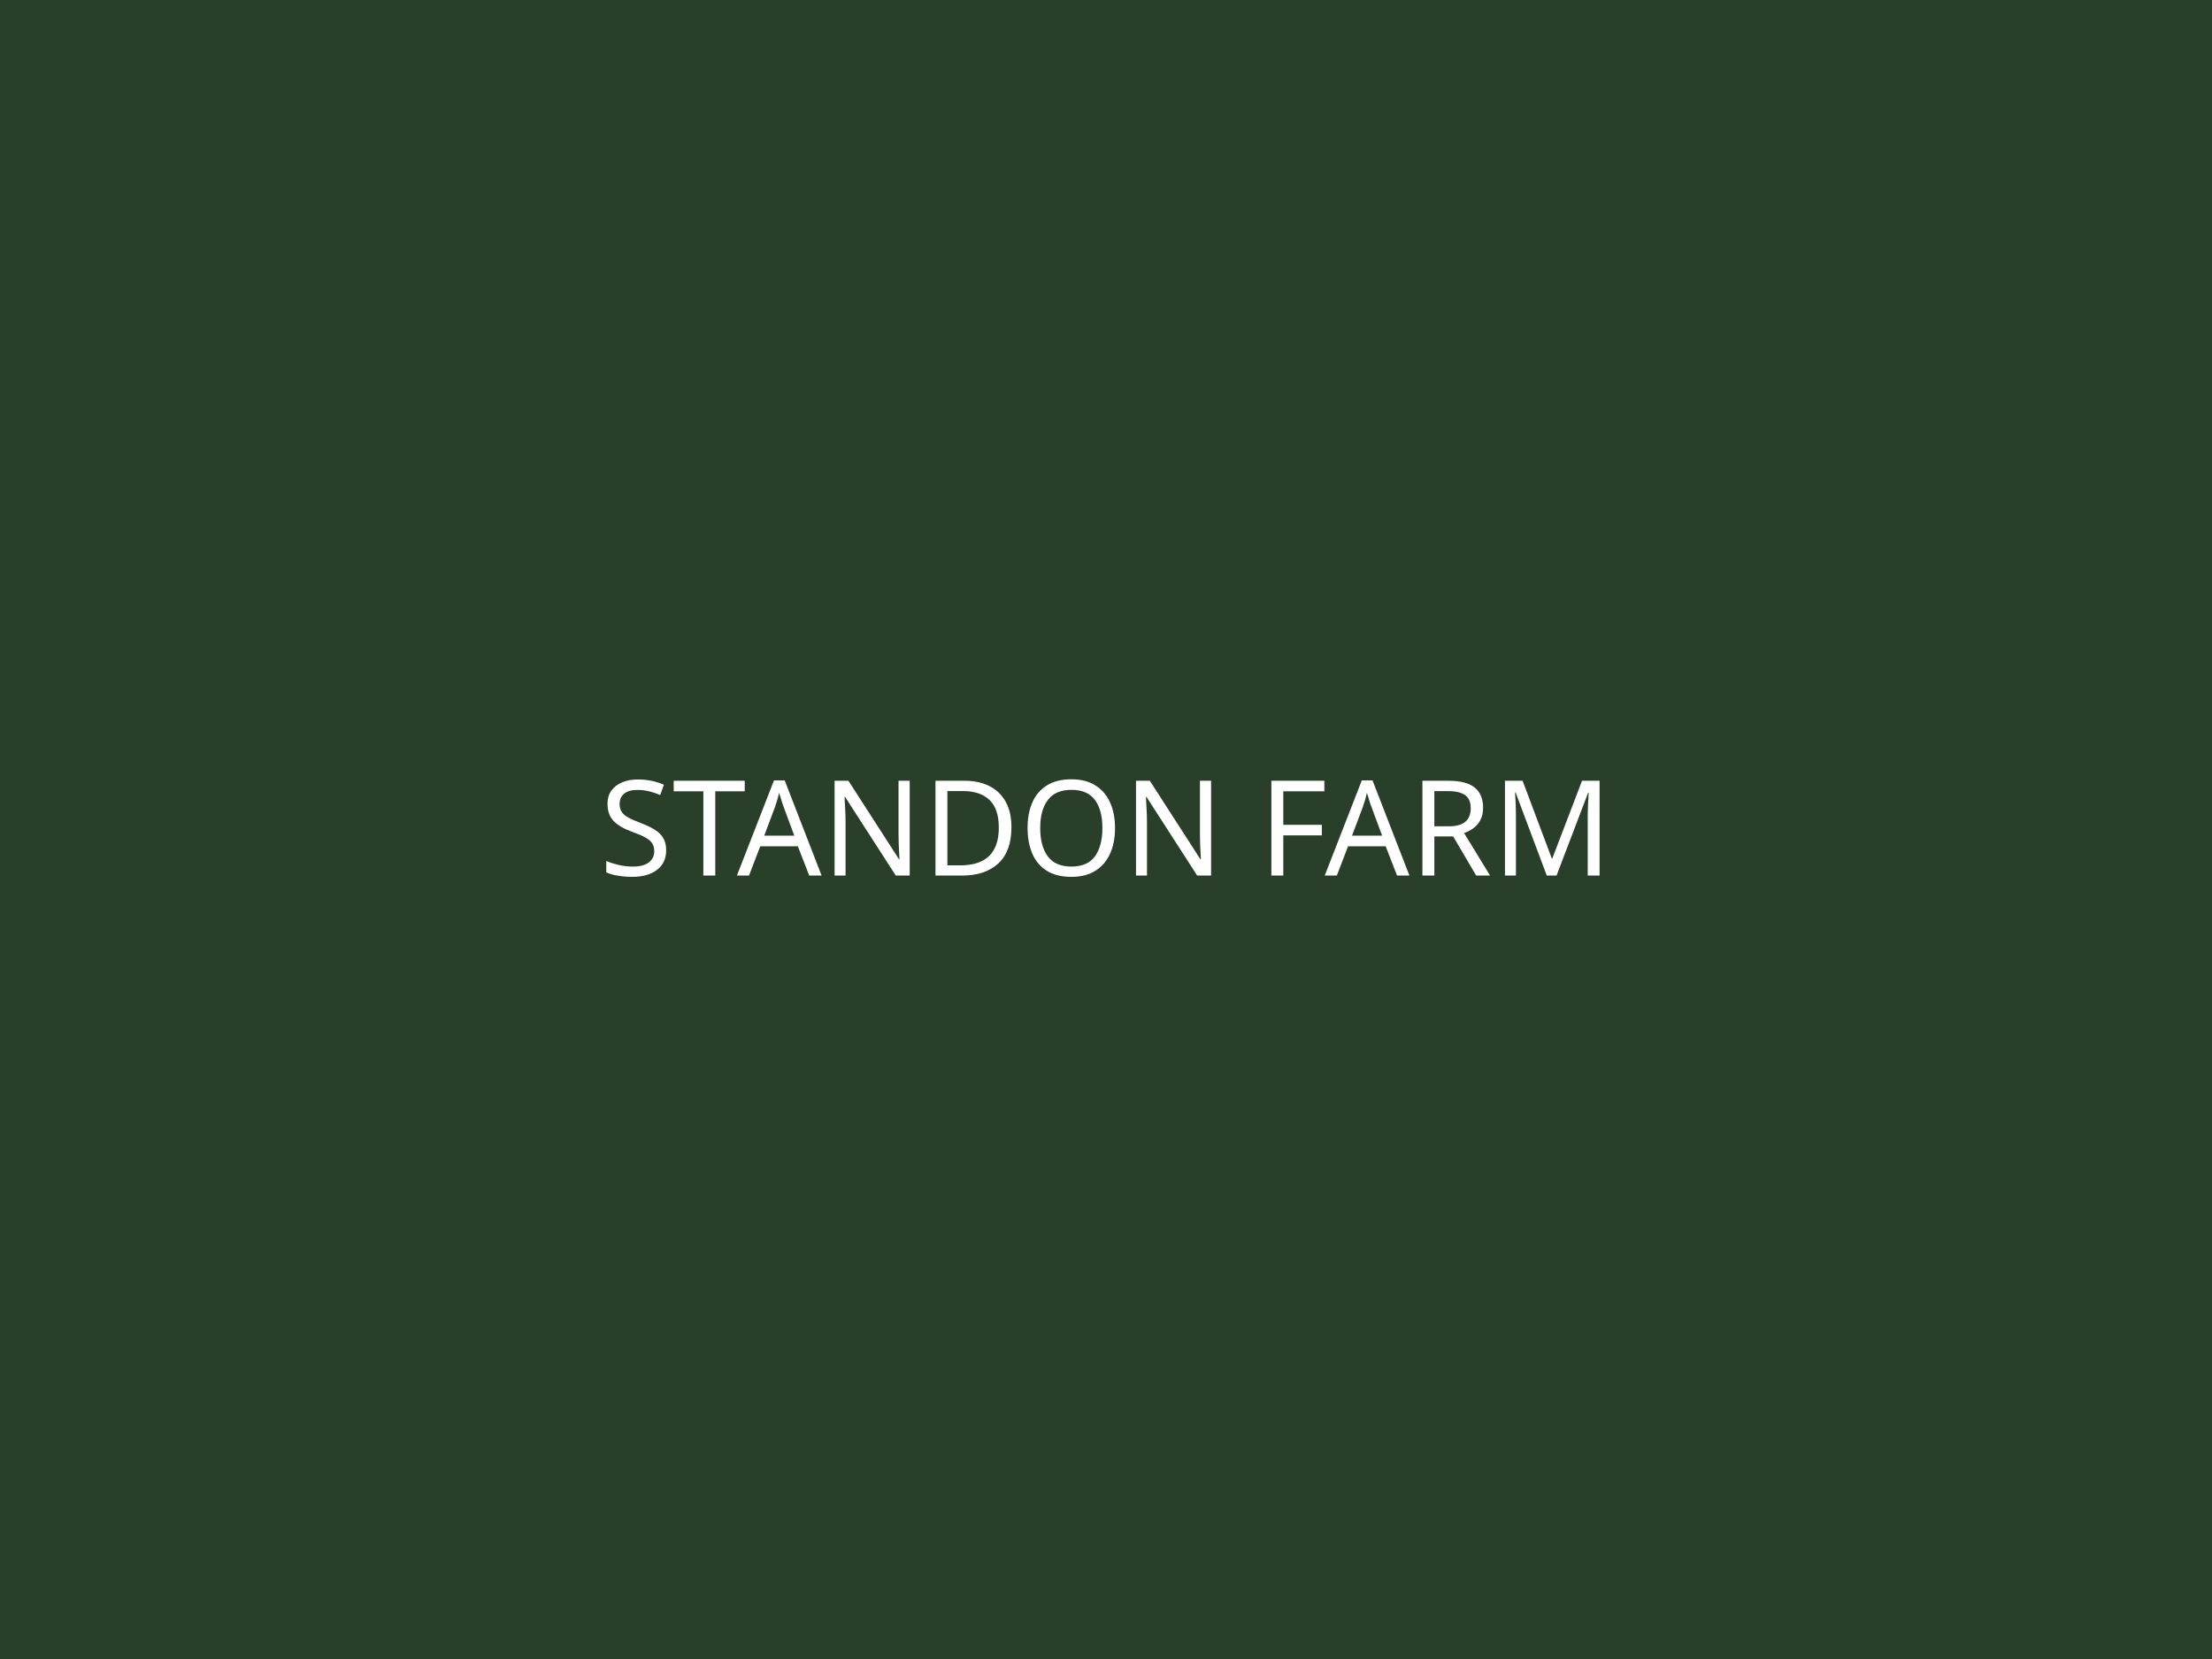
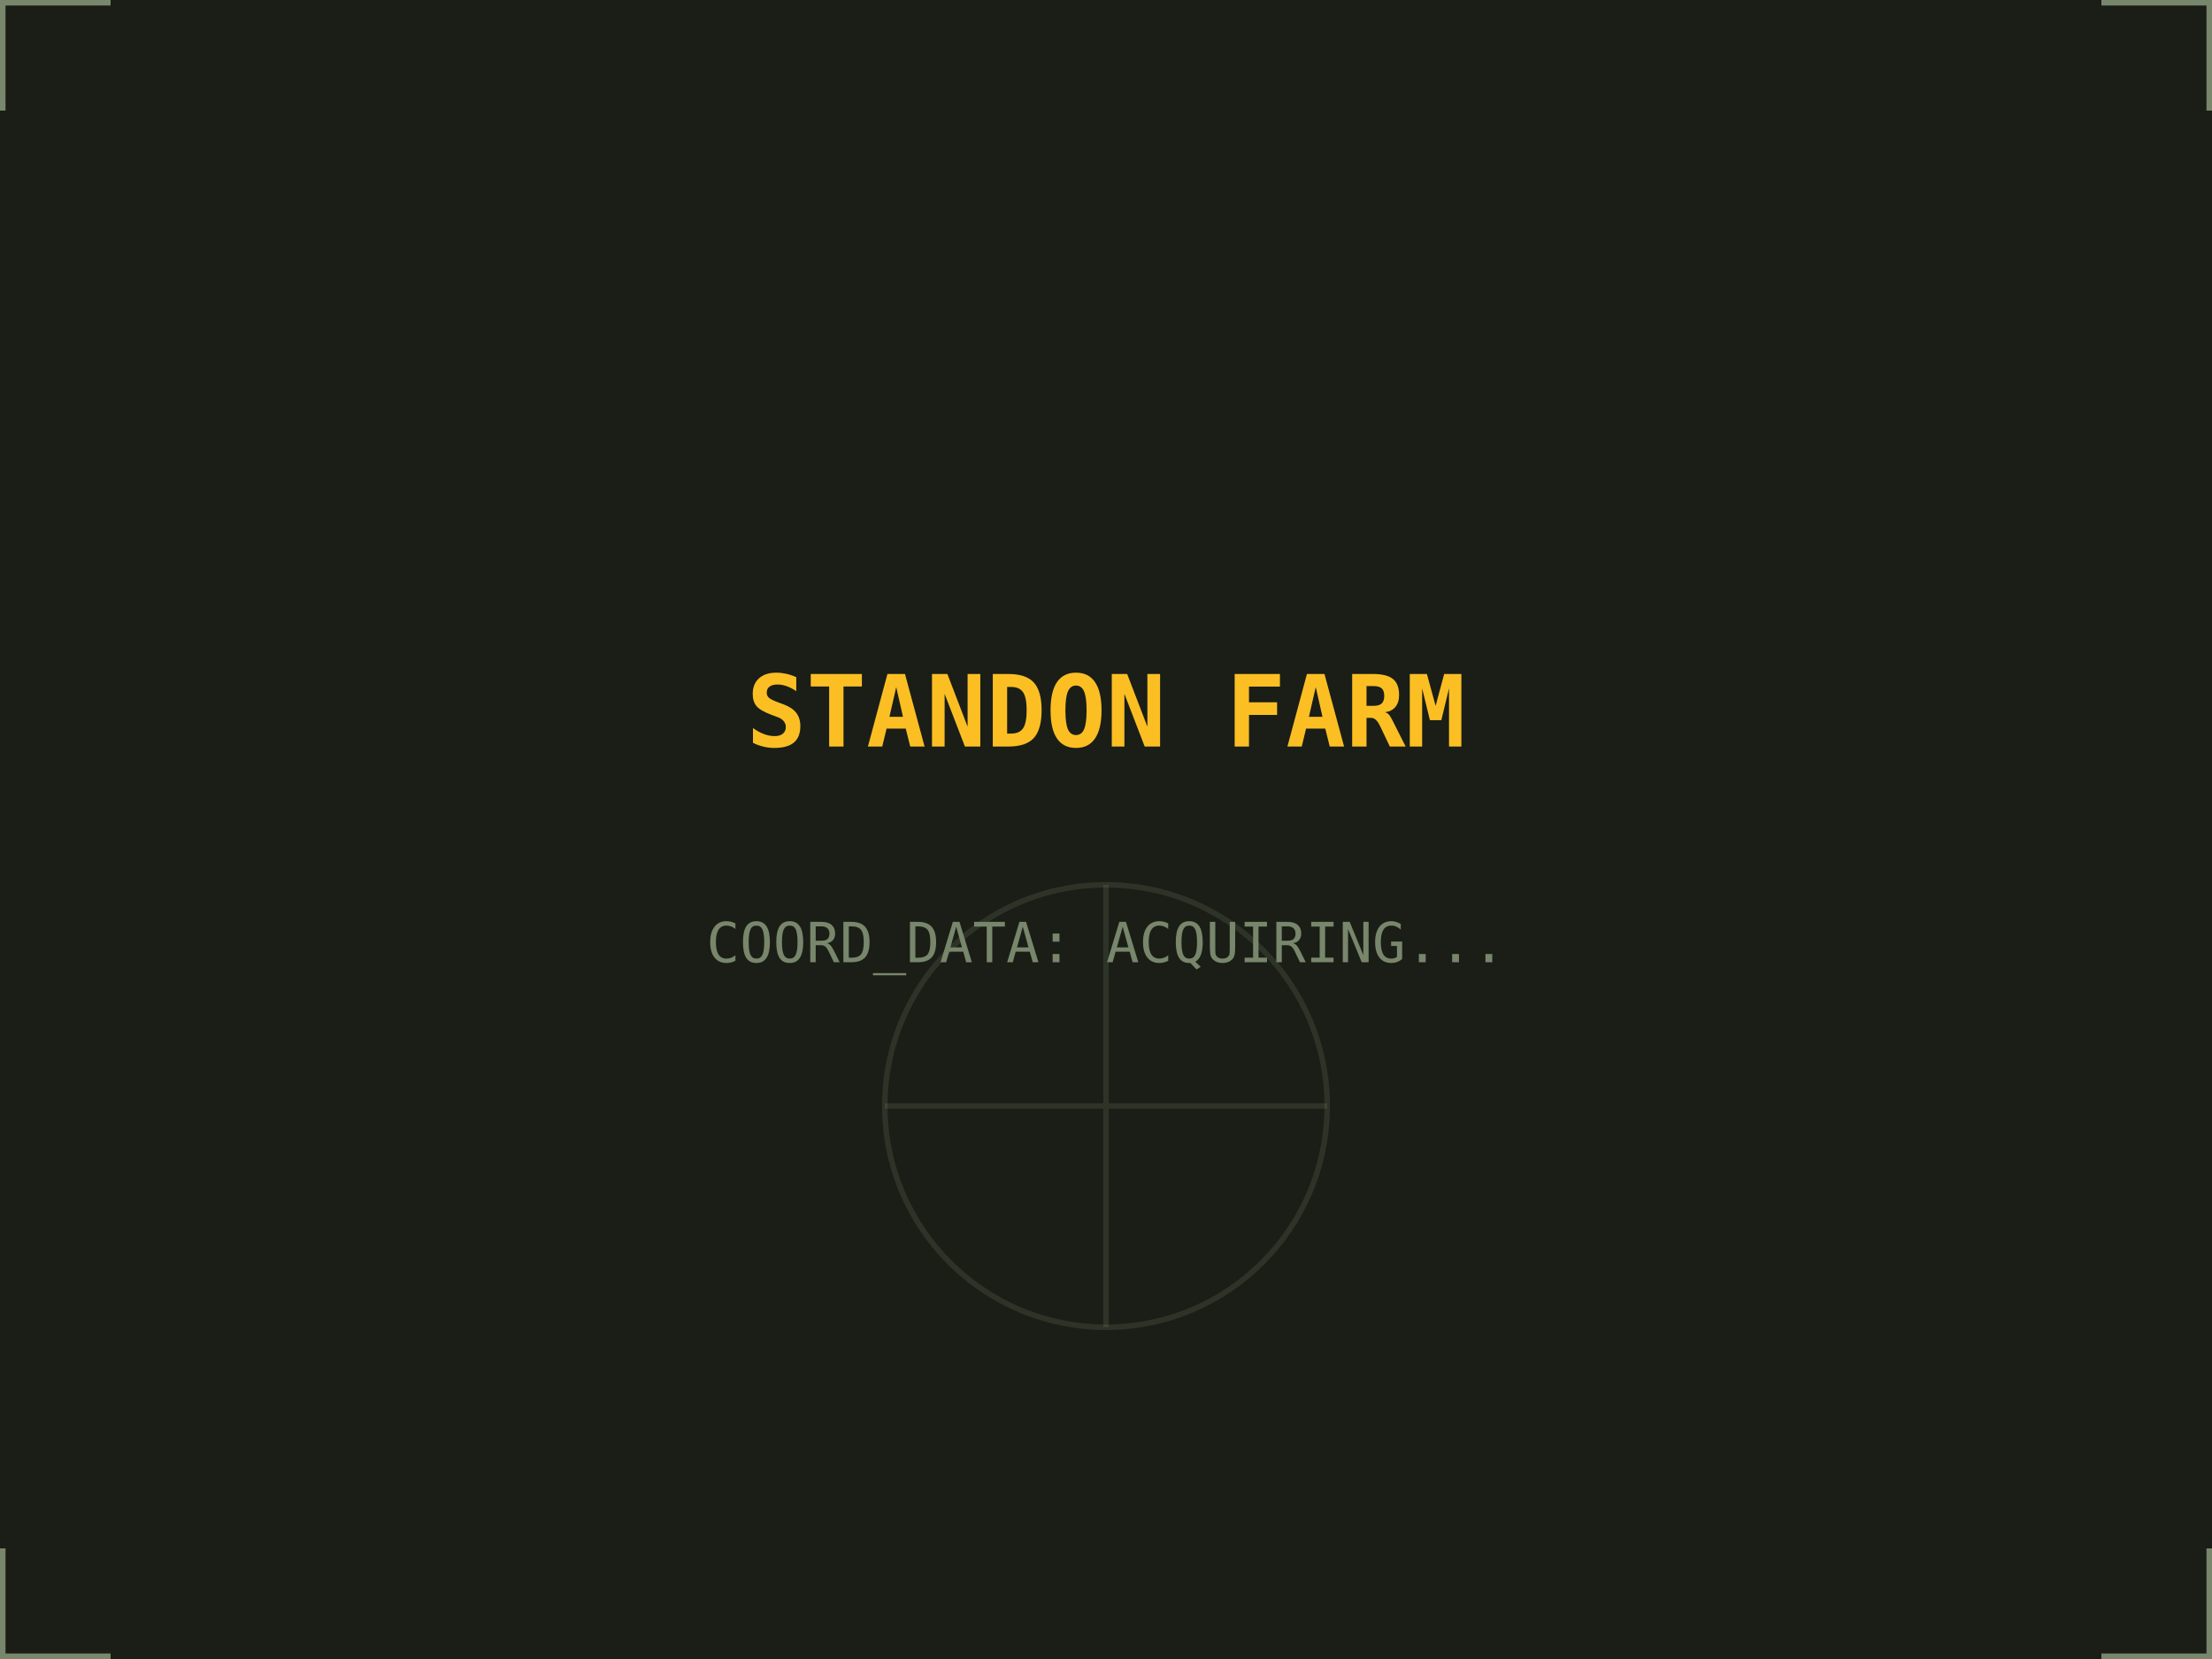
- <svg xmlns="http://www.w3.org/2000/svg" width="400" height="300">
-   <rect width="100%" height="100%" fill="#2a3f2a" />
-   <text x="50%" y="50%" font-family="sans-serif" font-size="24" fill="white" text-anchor="middle" dominant-baseline="middle">STANDON FARM</text>
+ <svg xmlns="http://www.w3.org/2000/svg" width="400" height="300" viewBox="0 0 400 300">
+   <rect width="100%" height="100%" fill="#1a1e17" />
+   <path d="M0 0 L20 0 M0 0 L0 20" stroke="#78866b" stroke-width="2" />
+   <path d="M380 0 L400 0 M400 0 L400 20" stroke="#78866b" stroke-width="2" />
+   <path d="M0 280 L0 300 M0 300 L20 300" stroke="#78866b" stroke-width="2" />
+   <path d="M380 300 L400 300 M400 300 L400 280" stroke="#78866b" stroke-width="2" />
+   <text x="50%" y="45%" font-family="monospace" font-size="18" fill="#fbbf24" text-anchor="middle" font-weight="bold">STANDON FARM</text>
+   <text x="50%" y="58%" font-family="monospace" font-size="10" fill="#78866b" text-anchor="middle">COORD_DATA: ACQUIRING...</text>
+   <circle cx="200" cy="200" r="40" fill="none" stroke="#78866b" stroke-width="1" opacity="0.2" />
+   <path d="M160 200 L240 200 M200 160 L200 240" stroke="#78866b" stroke-width="1" opacity="0.2" />
</svg>
